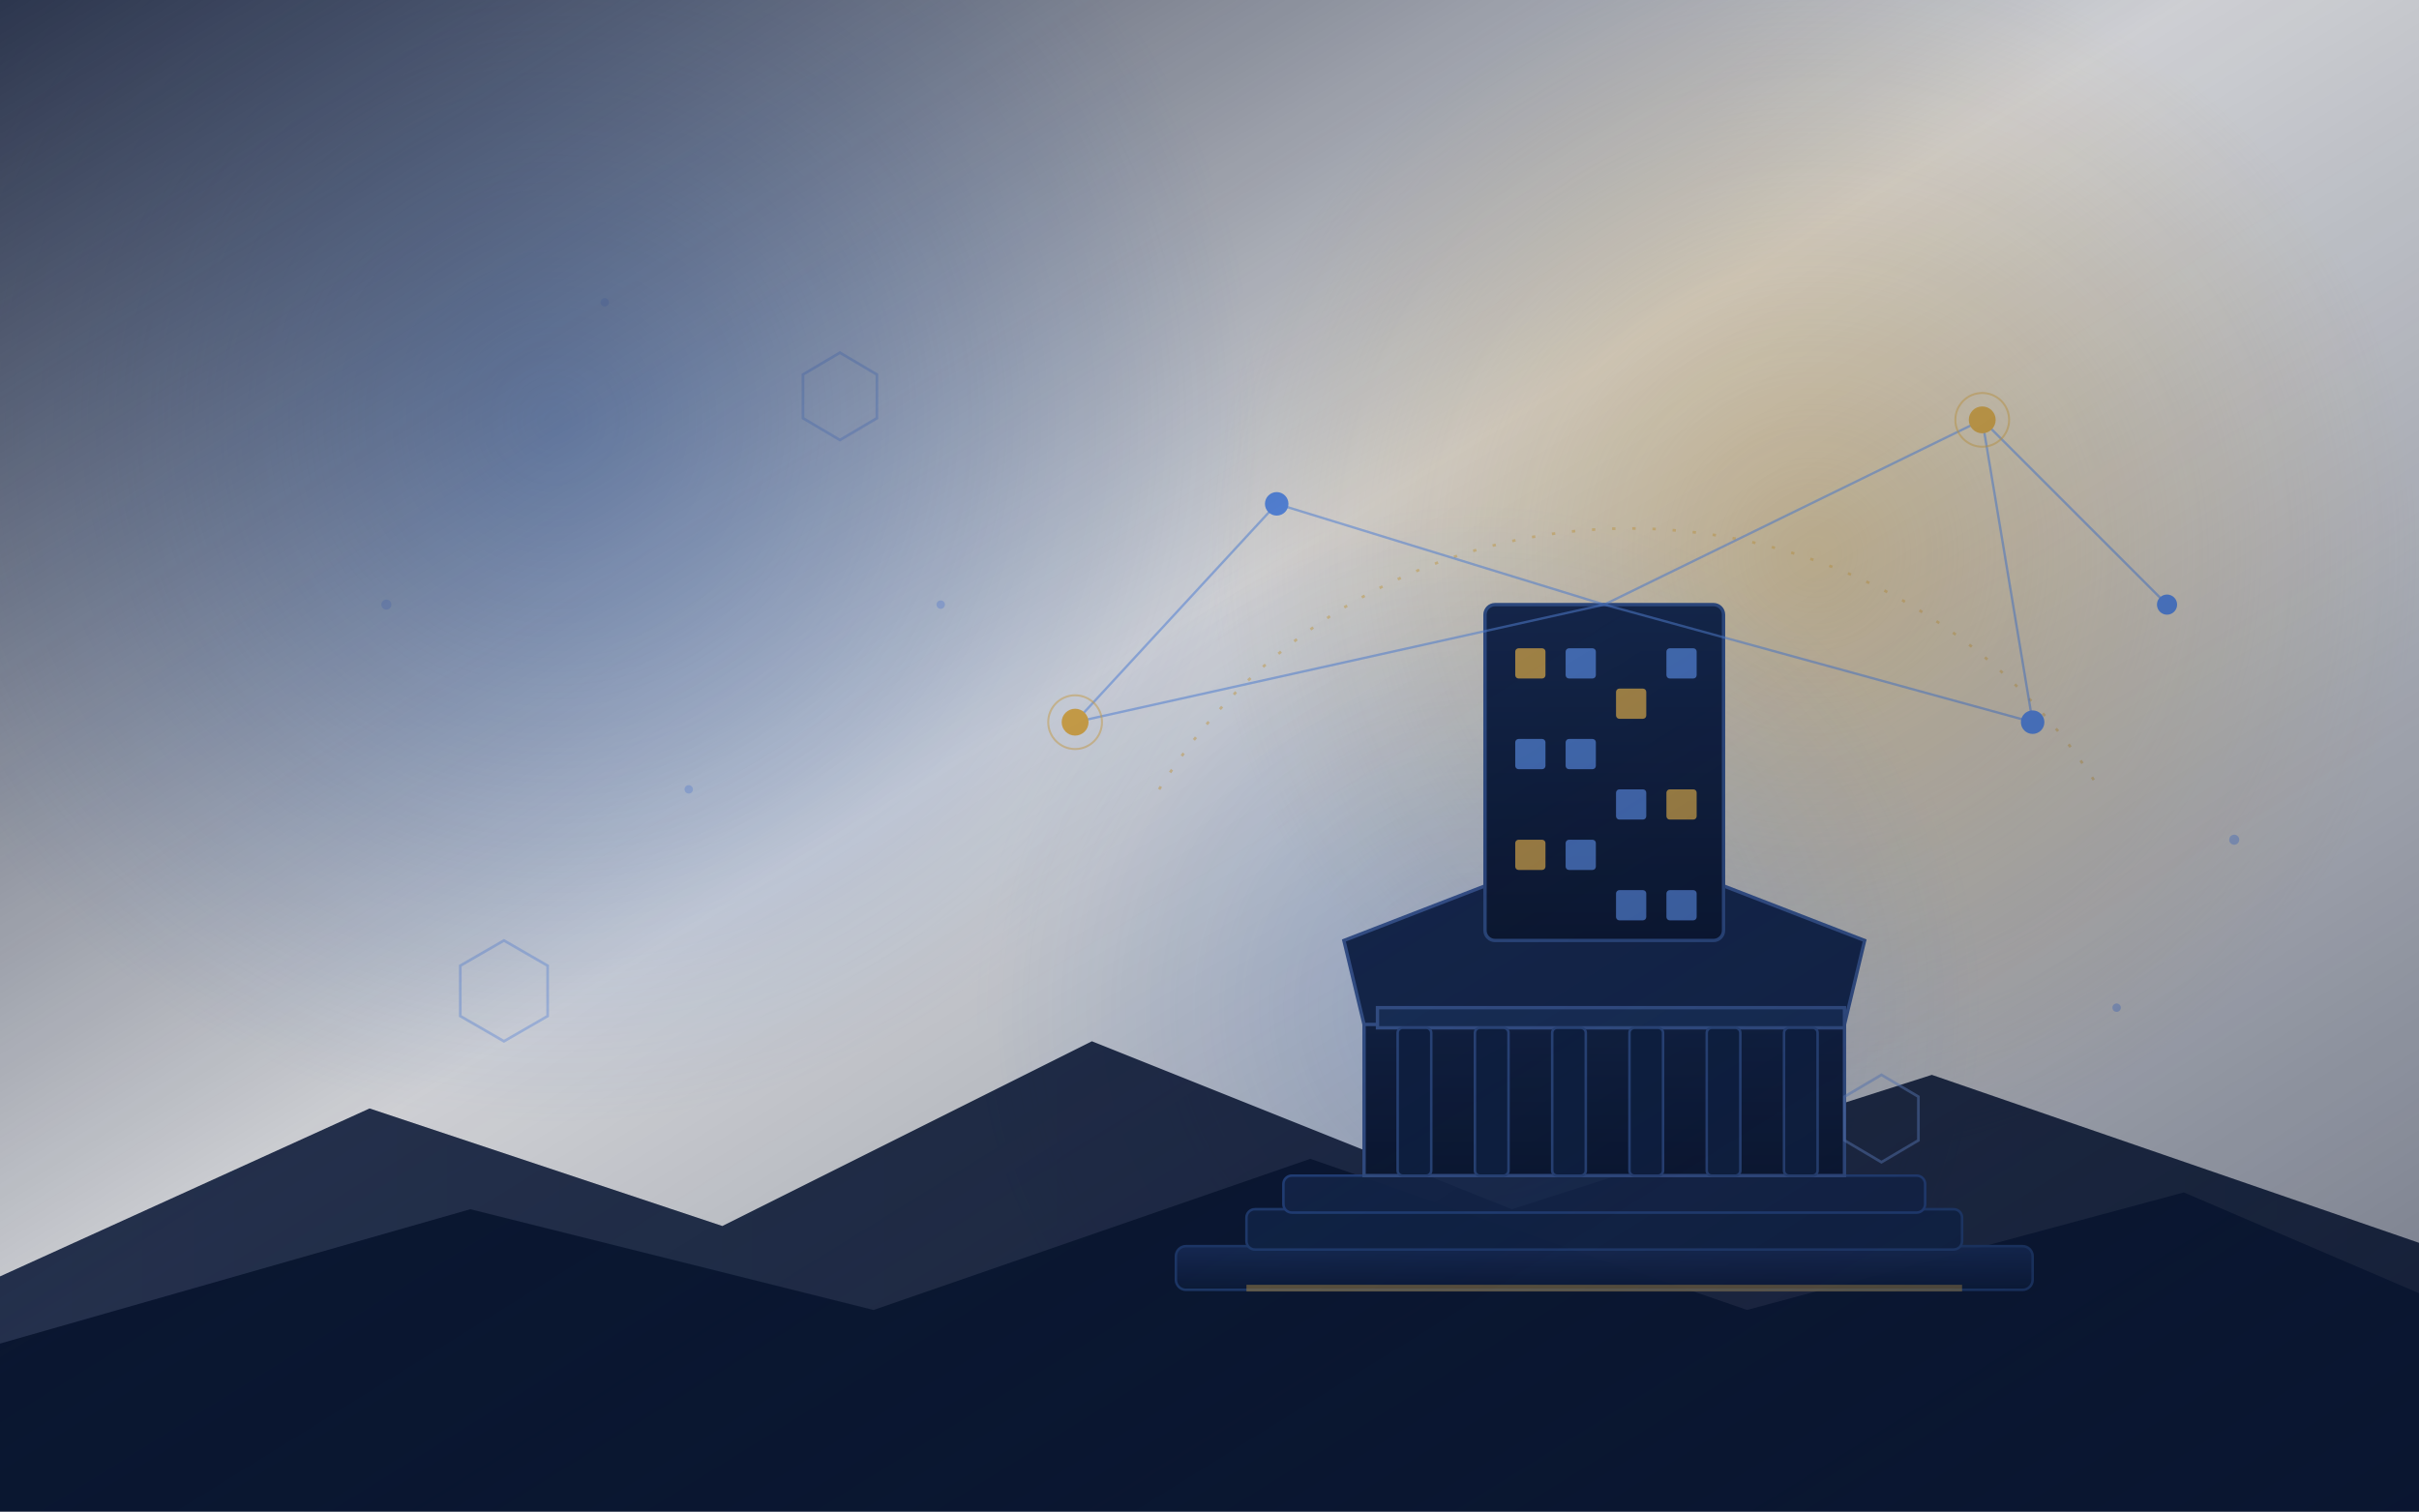
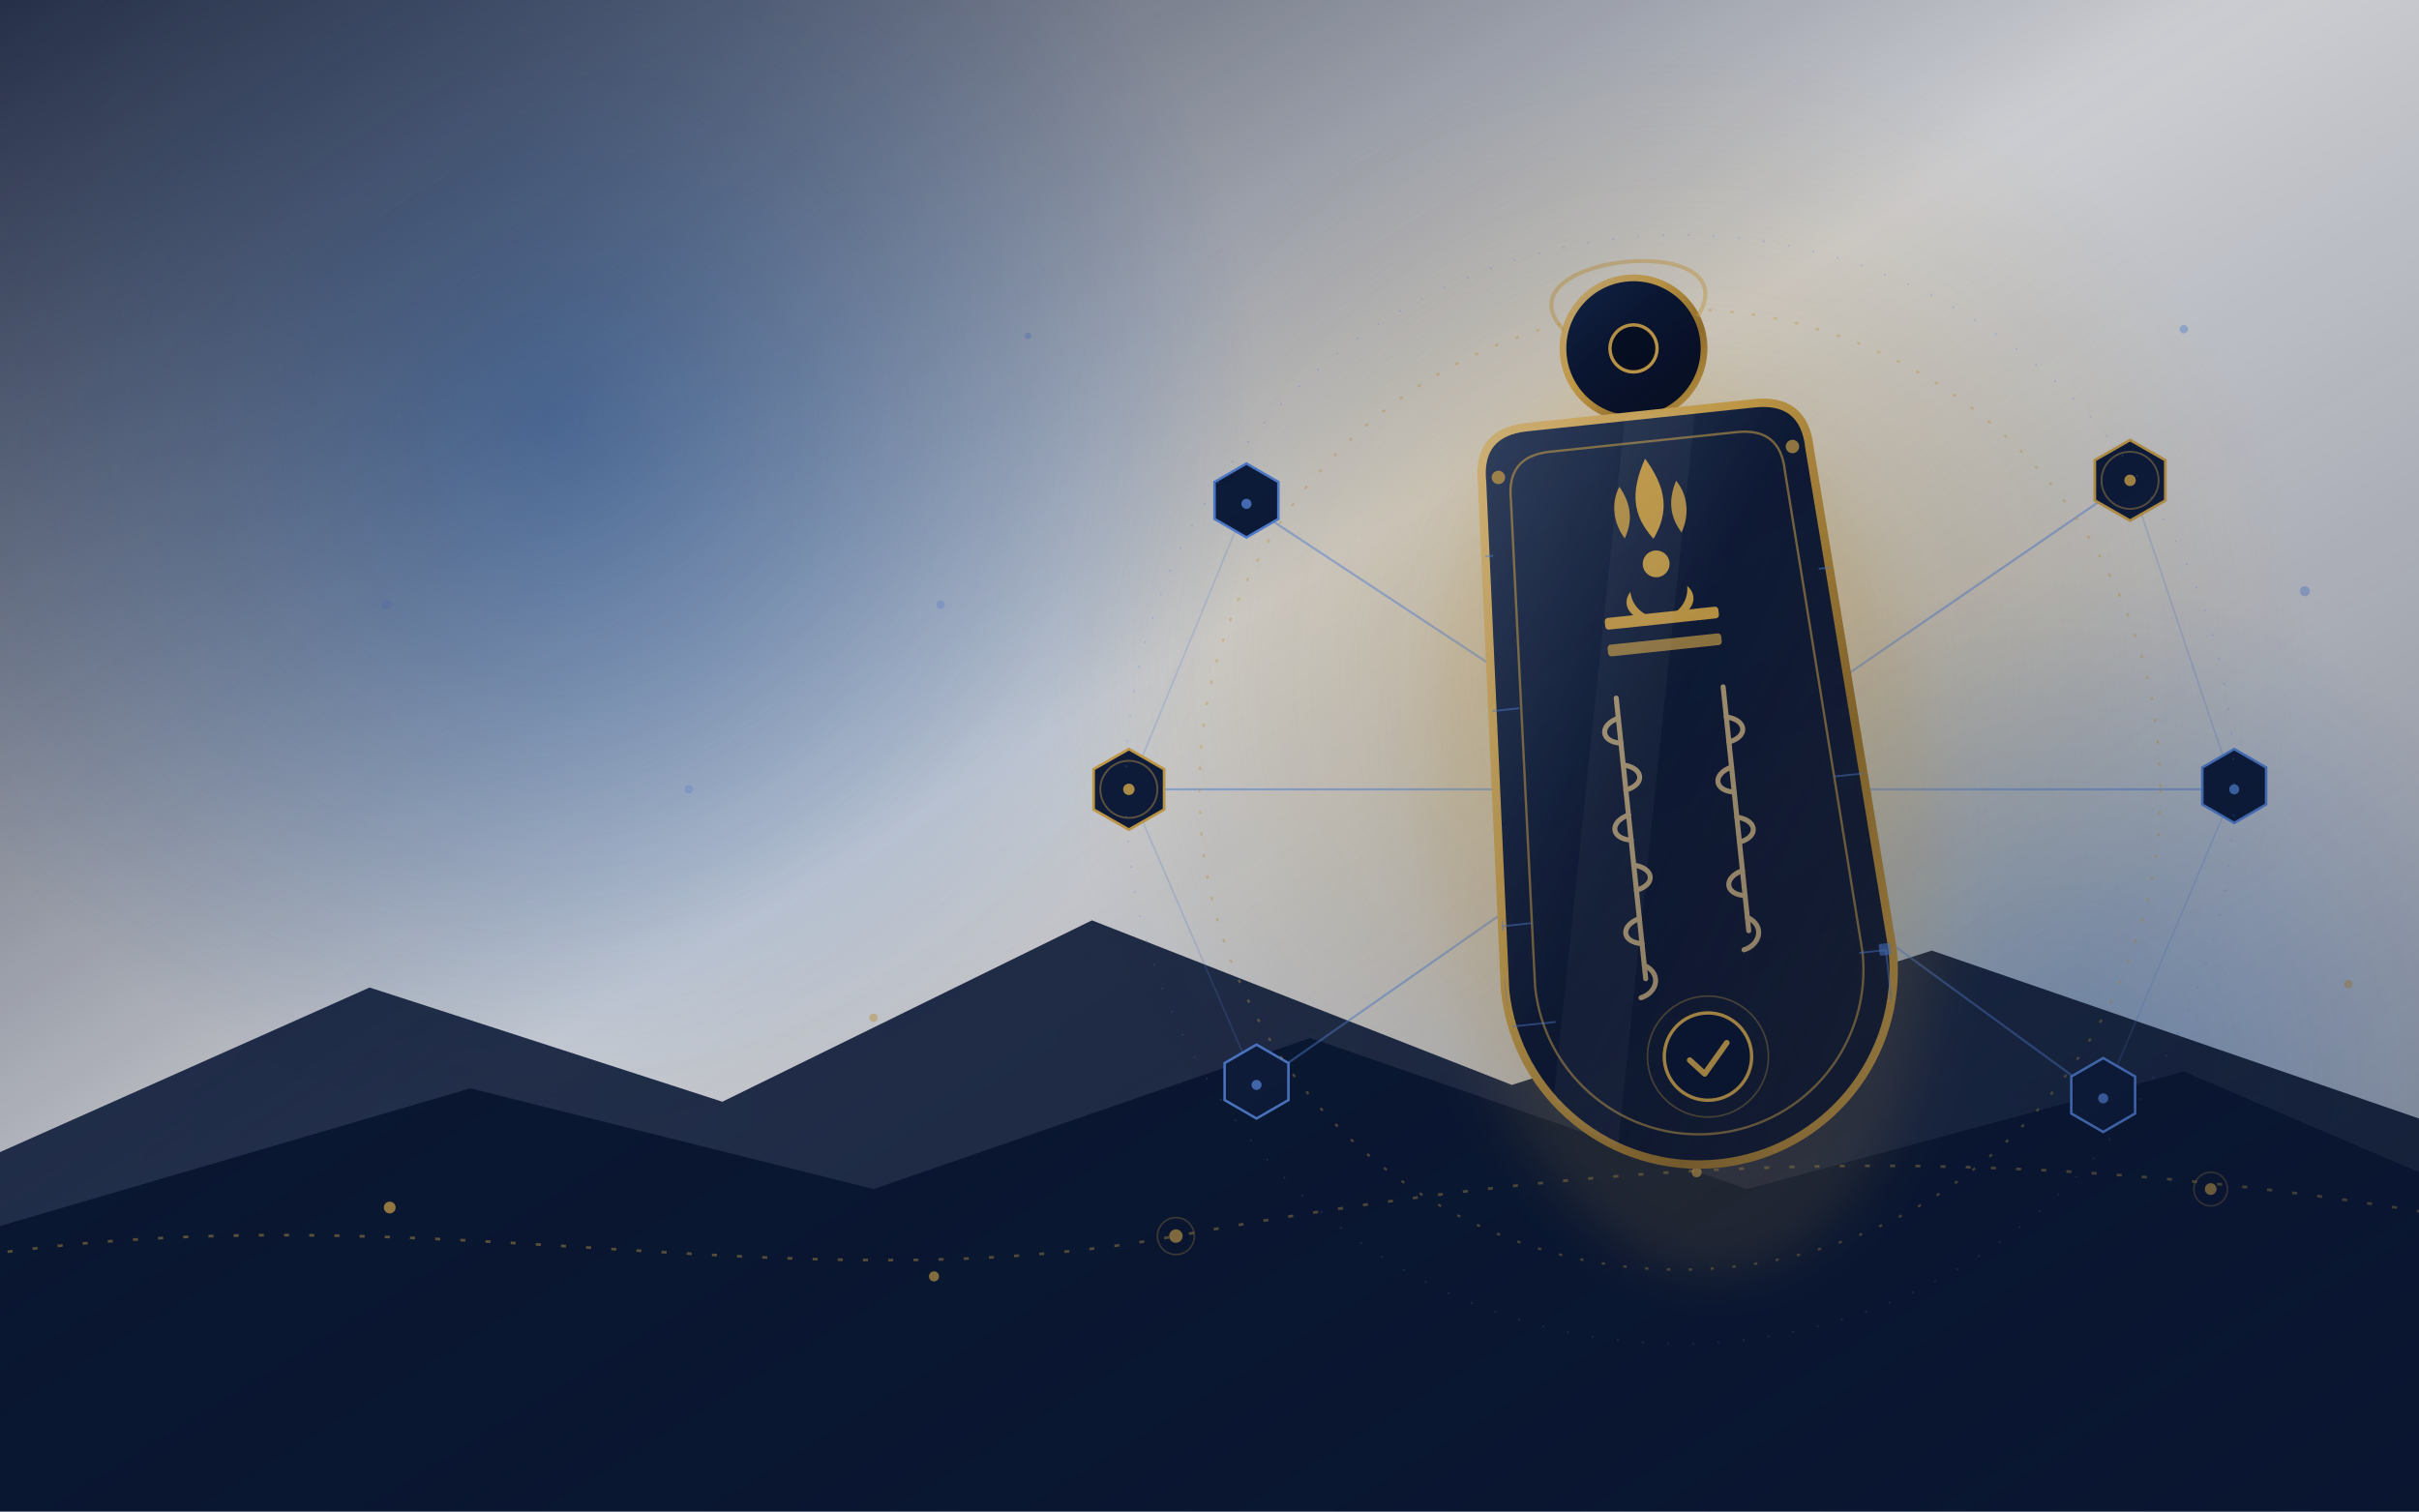
- <svg xmlns="http://www.w3.org/2000/svg" viewBox="0 0 1440 900" preserveAspectRatio="xMidYMid slice" role="img" aria-label="Цахим үйлчилгээг бүтээх суурь — иргэн төвтэй холбогдсон төрийн үйлчилгээ">
+ <svg xmlns="http://www.w3.org/2000/svg" viewBox="0 0 1440 900" preserveAspectRatio="xMidYMid slice" role="img" aria-label="Гэрэгэ — эзэнт гүрний эрх мэдлийн пайз нь өнөөдрийн цахим танилт болж, өртөөний сүлжээгээр дамжин бүх үйлчилгээний хаалгыг нээж байгаа дүрслэл">
  <defs>
    <radialGradient id="glowGold" cx="50%" cy="50%" r="50%">
-       <stop offset="0%" stop-color="#E4B24A" stop-opacity="0.45" />
+       <stop offset="0%" stop-color="#E4B24A" stop-opacity="0.42" />
      <stop offset="100%" stop-color="#E4B24A" stop-opacity="0" />
    </radialGradient>
    <radialGradient id="glowBlue" cx="50%" cy="50%" r="50%">
-       <stop offset="0%" stop-color="#3B82F6" stop-opacity="0.40" />
-       <stop offset="100%" stop-color="#3B82F6" stop-opacity="0" />
+       <stop offset="0%" stop-color="#0064E1" stop-opacity="0.45" />
+       <stop offset="100%" stop-color="#0064E1" stop-opacity="0" />
    </radialGradient>
-     <linearGradient id="towerFill" x1="0" y1="0" x2="0" y2="1">
-       <stop offset="0%" stop-color="#16294f" />
-       <stop offset="100%" stop-color="#0b1730" />
+     <linearGradient id="plate" x1="0.15" y1="0" x2="0.85" y2="1">
+       <stop offset="0%" stop-color="#132648" />
+       <stop offset="38%" stop-color="#0a1631" />
+       <stop offset="100%" stop-color="#050c1d" />
    </linearGradient>
-     <linearGradient id="baseFill" x1="0" y1="0" x2="0" y2="1">
-       <stop offset="0%" stop-color="#1b3160" />
-       <stop offset="100%" stop-color="#0d1c3a" />
+     <linearGradient id="rim" x1="0" y1="0" x2="1" y2="1">
+       <stop offset="0%" stop-color="#F3D08A" />
+       <stop offset="38%" stop-color="#E4B24A" />
+       <stop offset="70%" stop-color="#A97C28" />
+       <stop offset="100%" stop-color="#E4B24A" />
+     </linearGradient>
+     <linearGradient id="sheen" x1="0" y1="0" x2="1" y2="1">
+       <stop offset="0%" stop-color="#ffffff" stop-opacity="0.16" />
+       <stop offset="45%" stop-color="#ffffff" stop-opacity="0.02" />
+       <stop offset="100%" stop-color="#ffffff" stop-opacity="0.09" />
    </linearGradient>
    <linearGradient id="ridge" x1="0" y1="0" x2="1" y2="0">
      <stop offset="0%" stop-color="#12203f" />
      <stop offset="100%" stop-color="#0c1830" />
    </linearGradient>
    <linearGradient id="vignette" x1="0" y1="0" x2="1" y2="1">
-       <stop offset="0%" stop-color="#0a1531" stop-opacity="0.85" />
-       <stop offset="45%" stop-color="#0a1531" stop-opacity="0.15" />
-       <stop offset="100%" stop-color="#0a1531" stop-opacity="0.55" />
+       <stop offset="0%" stop-color="#0a1531" stop-opacity="0.88" />
+       <stop offset="46%" stop-color="#0a1531" stop-opacity="0.16" />
+       <stop offset="100%" stop-color="#0a1531" stop-opacity="0.52" />
    </linearGradient>
-     <filter id="soft" x="-40%" y="-40%" width="180%" height="180%">
-       <feGaussianBlur stdDeviation="10" />
+     <path id="plateBody" d="M902 276 Q 902 246 932 246 H 1068 Q 1098 246 1098 276 L 1116 578 A 116 116 0 0 1 884 578 Z" />
+     <clipPath id="plateClip">
+       <path d="M902 276 Q 902 246 932 246 H 1068 Q 1098 246 1098 276 L 1116 578 A 116 116 0 0 1 884 578 Z" />
+     </clipPath>
+     <filter id="soft" x="-45%" y="-45%" width="190%" height="190%">
+       <feGaussianBlur stdDeviation="14" />
    </filter>
  </defs>
-   <circle cx="1080" cy="330" r="360" fill="url(#glowGold)" />
+   <circle cx="1000" cy="400" r="380" fill="url(#glowGold)" />
  <circle cx="330" cy="250" r="420" fill="url(#glowBlue)" />
-   <circle cx="880" cy="600" r="300" fill="url(#glowBlue)" opacity="0.6" />
-   <path d="M0 760 L220 660 L430 730 L650 620 L900 720 L1150 640 L1440 740 L1440 900 L0 900 Z" fill="url(#ridge)" opacity="0.9" />
-   <path d="M0 800 L280 720 L520 780 L780 690 L1040 780 L1300 710 L1440 770 L1440 900 L0 900 Z" fill="#0a1730" />
-   <g opacity="0.95">
-     <rect x="700" y="742" width="510" height="26" rx="6" fill="url(#baseFill)" stroke="#26467f" stroke-width="1.5" />
-     <rect x="742" y="720" width="426" height="24" rx="5" fill="#13284d" stroke="#294a86" stroke-width="1.5" />
-     <rect x="764" y="700" width="382" height="22" rx="5" fill="#16294f" stroke="#2c5093" stroke-width="1.5" />
-     <rect x="742" y="765" width="426" height="4" fill="#E4B24A" opacity="0.55" />
+   <circle cx="1230" cy="640" r="300" fill="url(#glowBlue)" opacity="0.7" />
+   <g transform="translate(0 -76)">
+     <path d="M0 762 L220 664 L430 732 L650 624 L900 722 L1150 642 L1440 742 L1440 900 L0 900 Z" fill="url(#ridge)" opacity="0.9" />
+     <path d="M0 806 L280 724 L520 784 L780 694 L1040 784 L1300 714 L1440 774 L1440 900 L0 900 Z" fill="#0a1730" />
+     <path d="M-40 828 C 240 780, 460 856, 700 812 S 1180 748, 1490 806" fill="none" stroke="#E4B24A" stroke-width="1.6" stroke-dasharray="3 12" opacity="0.45" />
+     <g fill="#E4B24A" opacity="0.75">
+       <circle cx="232" cy="795" r="3.5" />
+       <circle cx="556" cy="836" r="3" />
+       <circle cx="700" cy="812" r="4" />
+       <circle cx="1010" cy="774" r="3" />
+       <circle cx="1316" cy="784" r="3.5" />
+     </g>
+     <g fill="none" stroke="#E4B24A" stroke-width="1" opacity="0.3">
+       <circle cx="700" cy="812" r="11" />
+       <circle cx="1316" cy="784" r="10" />
+     </g>
  </g>
-   <g stroke="#3f5f9e" stroke-width="2" fill="url(#towerFill)">
-     <path d="M812 700 L812 610 L955 556 L1098 610 L1098 700 Z" />
-     <path d="M800 560 L955 500 L1110 560 L1098 610 L812 610 Z" fill="#16294f" />
-     <rect x="820" y="600" width="278" height="12" fill="#1b345f" />
+   <rect x="0" y="810" width="1440" height="90" fill="#0a1730" />
+   <g stroke="#5f93ef" stroke-width="1.3" opacity="0.5">
+     <line x1="1000" y1="470" x2="1268" y2="286" />
+     <line x1="1000" y1="470" x2="1330" y2="470" />
+     <line x1="1000" y1="470" x2="1252" y2="654" />
+     <line x1="1000" y1="470" x2="742" y2="300" />
+     <line x1="1000" y1="470" x2="672" y2="470" />
+     <line x1="1000" y1="470" x2="748" y2="646" />
  </g>
-   <g fill="#0f2244" stroke="#33538f" stroke-width="1.5">
-     <rect x="832" y="612" width="20" height="88" rx="3" />
-     <rect x="878" y="612" width="20" height="88" rx="3" />
-     <rect x="924" y="612" width="20" height="88" rx="3" />
-     <rect x="970" y="612" width="20" height="88" rx="3" />
-     <rect x="1016" y="612" width="20" height="88" rx="3" />
-     <rect x="1062" y="612" width="20" height="88" rx="3" />
-   </g>
-   <g transform="translate(955 512)" fill="#E4B24A">
-     <path d="M0 -22 C6 -12 6 -6 0 2 C-6 -6 -6 -12 0 -22 Z" />
-     <path d="M-9 -14 C-6 -8 -6 -4 -9 1 C-13 -4 -12 -9 -9 -14 Z" opacity="0.9" />
-     <path d="M9 -14 C12 -8 12 -4 9 1 C6 -4 6 -9 9 -14 Z" opacity="0.9" />
-     <circle cx="0" cy="10" r="4" />
-   </g>
-   <g fill="url(#towerFill)" stroke="#33538f" stroke-width="2">
-     <rect x="884" y="360" width="142" height="200" rx="6" />
+   <g stroke="#5f93ef" stroke-width="1" opacity="0.24">
+     <path d="M1268 286 L1330 470 L1252 654" fill="none" />
+     <path d="M742 300 L672 470 L748 646" fill="none" />
  </g>
  <g>
-     <g fill="#E4B24A" opacity="0.85">
-       <rect x="902" y="386" width="18" height="18" rx="2" />
-       <rect x="962" y="410" width="18" height="18" rx="2" />
-       <rect x="992" y="470" width="18" height="18" rx="2" />
-       <rect x="902" y="500" width="18" height="18" rx="2" />
+     <g fill="#0d1c3a" stroke="#E4B24A" stroke-width="1.6">
+       <path d="M1268 262 l21 12 v24 l-21 12 l-21 -12 v-24 z" />
+       <path d="M672 446 l21 12 v24 l-21 12 l-21 -12 v-24 z" />
    </g>
-     <g fill="#5f93ef" opacity="0.8">
-       <rect x="932" y="386" width="18" height="18" rx="2" />
-       <rect x="992" y="386" width="18" height="18" rx="2" />
-       <rect x="902" y="440" width="18" height="18" rx="2" />
-       <rect x="932" y="440" width="18" height="18" rx="2" />
-       <rect x="962" y="470" width="18" height="18" rx="2" />
-       <rect x="932" y="500" width="18" height="18" rx="2" />
-       <rect x="962" y="530" width="18" height="18" rx="2" />
-       <rect x="992" y="530" width="18" height="18" rx="2" />
+     <g fill="#E4B24A" opacity="0.9">
+       <circle cx="1268" cy="286" r="3.4" />
+       <circle cx="672" cy="470" r="3.4" />
+     </g>
+     <g fill="#0d1c3a" stroke="#5f93ef" stroke-width="1.5">
+       <path d="M1330 446 l19 11 v22 l-19 11 l-19 -11 v-22 z" />
+       <path d="M1252 630 l19 11 v22 l-19 11 l-19 -11 v-22 z" />
+       <path d="M742 276 l19 11 v22 l-19 11 l-19 -11 v-22 z" />
+       <path d="M748 622 l19 11 v22 l-19 11 l-19 -11 v-22 z" />
+     </g>
+     <g fill="#5f93ef" opacity="0.85">
+       <circle cx="1330" cy="470" r="3" />
+       <circle cx="1252" cy="654" r="3" />
+       <circle cx="742" cy="300" r="3" />
+       <circle cx="748" cy="646" r="3" />
+     </g>
+     <circle cx="1268" cy="286" r="17" fill="none" stroke="#E4B24A" stroke-width="1.1" opacity="0.45" />
+     <circle cx="672" cy="470" r="17" fill="none" stroke="#E4B24A" stroke-width="1.1" opacity="0.45" />
+   </g>
+   <circle cx="1000" cy="470" r="286" fill="none" stroke="#E4B24A" stroke-width="1.4" stroke-dasharray="2 11" opacity="0.42" />
+   <circle cx="1000" cy="470" r="330" fill="none" stroke="#5f93ef" stroke-width="1" stroke-dasharray="1 14" opacity="0.28" />
+   <g transform="rotate(-6 1000 470)">
+     <ellipse cx="1000" cy="490" rx="150" ry="270" fill="#E4B24A" opacity="0.16" filter="url(#soft)" />
+     <path d="M1000 164 a42 42 0 0 1 42 42 a42 42 0 0 1 -42 42 a42 42 0 0 1 -42 -42 a42 42 0 0 1 42 -42 z" fill="url(#plate)" stroke="url(#rim)" stroke-width="4" />
+     <circle cx="1000" cy="206" r="14" fill="#050c1d" stroke="#E4B24A" stroke-width="2" opacity="0.95" />
+     <path d="M960 191 C 922 142, 1078 142, 1040 191" fill="none" stroke="#E4B24A" stroke-width="2.4" opacity="0.5" />
+     <use href="#plateBody" fill="url(#plate)" />
+     <use href="#plateBody" fill="url(#sheen)" />
+     <use href="#plateBody" fill="none" stroke="url(#rim)" stroke-width="5" />
+     <g clip-path="url(#plateClip)">
+       <path d="M918 288 Q 918 262 944 262 H 1056 Q 1082 262 1082 288 L 1098 578 A 98 98 0 0 1 902 578 Z" fill="none" stroke="#E4B24A" stroke-width="1.4" opacity="0.6" />
+       <g stroke="#5f93ef" stroke-width="1.1" opacity="0.5" fill="none">
+         <path d="M904 320 h -16 v 92 h 22" />
+         <path d="M1096 348 h 18 v 124 h -22" />
+         <path d="M904 540 h -20 v 60 h 28" />
+         <path d="M1096 578 h 16 v 54" />
+       </g>
+       <g fill="#5f93ef" opacity="0.6">
+         <rect x="884" y="316" width="7" height="7" rx="1" />
+         <rect x="1110" y="344" width="7" height="7" rx="1" />
+         <rect x="880" y="536" width="7" height="7" rx="1" />
+         <rect x="1108" y="574" width="7" height="7" rx="1" />
+       </g>
+       <g transform="translate(1000 316)" fill="#E4B24A">
+         <path d="M0 -44 C 11 -25, 11 -11, 0 4 C -11 -11, -11 -25, 0 -44 Z" />
+         <path d="M-17 -29 C -11 -18, -11 -8, -17 2 C -23 -8, -23 -20, -17 -29 Z" opacity="0.9" />
+         <path d="M17 -29 C 23 -20, 23 -8, 17 2 C 11 -8, 11 -18, 17 -29 Z" opacity="0.9" />
+         <circle cx="0" cy="19" r="8" />
+         <g transform="translate(0 34) rotate(-90)">
+           <path d="M 0 -17 A 17 17 0 1 0 0 17 A 13 20 0 1 1 0 -17 Z" />
+         </g>
+         <rect x="-34" y="48" width="68" height="7" rx="2" />
+         <rect x="-34" y="64" width="68" height="7" rx="2" opacity="0.75" />
+       </g>
+       <g stroke="#F0CE8E" stroke-width="3" stroke-linecap="round" fill="none" opacity="0.82">
+         <path d="M968 412 v 168" />
+         <path d="M968 424 c -12 3 -12 13 0 15" />
+         <path d="M968 452 c 12 3 12 13 0 15" />
+         <path d="M968 482 c -12 3 -12 13 0 15" />
+         <path d="M968 512 c 12 3 12 13 0 15" />
+         <path d="M968 544 c -12 3 -12 13 0 15" />
+         <path d="M968 572 c 10 6 6 17 -4 19" />
+         <path d="M1032 412 v 146" />
+         <path d="M1032 430 c 12 3 12 13 0 15" />
+         <path d="M1032 460 c -12 3 -12 13 0 15" />
+         <path d="M1032 490 c 12 3 12 13 0 15" />
+         <path d="M1032 522 c -12 3 -12 13 0 15" />
+         <path d="M1032 550 c 10 6 6 17 -4 19" />
+       </g>
+       <g fill="#E4B24A" opacity="0.75">
+         <circle cx="912" cy="274" r="4" />
+         <circle cx="1088" cy="274" r="4" />
+       </g>
+       <g transform="translate(1000 630)">
+         <circle r="26" fill="#0a1630" stroke="#E4B24A" stroke-width="2" />
+         <path d="M-11 1 l8 9 l15 -17" fill="none" stroke="#E4B24A" stroke-width="3.4" stroke-linecap="round" stroke-linejoin="round" />
+         <circle r="36" fill="none" stroke="#E4B24A" stroke-width="1" opacity="0.38" />
+       </g>
+       <path d="M888 730 L992 240 L1034 240 L930 730 Z" fill="#ffffff" opacity="0.05" />
    </g>
  </g>
-   <path d="M690 470 A330 330 0 0 1 1250 470" fill="none" stroke="#E4B24A" stroke-width="1.6" stroke-dasharray="2 10" opacity="0.5" />
-   <g stroke="#5f93ef" stroke-width="1.4" opacity="0.55">
-     <line x1="955" y1="360" x2="1180" y2="250" />
-     <line x1="955" y1="360" x2="1210" y2="430" />
-     <line x1="955" y1="360" x2="760" y2="300" />
-     <line x1="955" y1="360" x2="640" y2="430" />
-     <line x1="1180" y1="250" x2="1210" y2="430" />
-     <line x1="760" y1="300" x2="640" y2="430" />
-     <line x1="1180" y1="250" x2="1290" y2="360" />
-   </g>
-   <g>
-     <circle cx="1180" cy="250" r="8" fill="#E4B24A" />
-     <circle cx="1210" cy="430" r="7" fill="#5f93ef" />
-     <circle cx="760" cy="300" r="7" fill="#5f93ef" />
-     <circle cx="640" cy="430" r="8" fill="#E4B24A" />
-     <circle cx="1290" cy="360" r="6" fill="#5f93ef" />
-     <circle cx="1180" cy="250" r="16" fill="none" stroke="#E4B24A" stroke-width="1.2" opacity="0.5" />
-     <circle cx="640" cy="430" r="16" fill="none" stroke="#E4B24A" stroke-width="1.2" opacity="0.5" />
-   </g>
-   <g fill="none" stroke="#7ea6f2" stroke-width="1.6" opacity="0.5">
-     <path d="M300 560 l26 15 v30 l-26 15 l-26 -15 v-30 z" />
-     <path d="M500 210 l22 13 v26 l-22 13 l-22 -13 v-26 z" />
-     <path d="M1120 640 l22 13 v26 l-22 13 l-22 -13 v-26 z" />
-   </g>
-   <g fill="#9ab8f5" opacity="0.7">
+   <g fill="#9ab8f5" opacity="0.65">
    <circle cx="230" cy="360" r="3" />
    <circle cx="410" cy="470" r="2.5" />
    <circle cx="360" cy="180" r="2.5" />
-     <circle cx="1330" cy="500" r="3" />
-     <circle cx="1260" cy="600" r="2.5" />
+     <circle cx="1372" cy="352" r="3" />
+     <circle cx="1300" cy="196" r="2.5" />
    <circle cx="560" cy="360" r="2.5" />
+     <circle cx="612" cy="200" r="2" />
+   </g>
+   <g fill="#E4B24A" opacity="0.5">
+     <circle cx="1398" cy="586" r="2.5" />
+     <circle cx="520" cy="606" r="2.5" />
  </g>
  <rect x="0" y="0" width="1440" height="900" fill="url(#vignette)" />
</svg>
